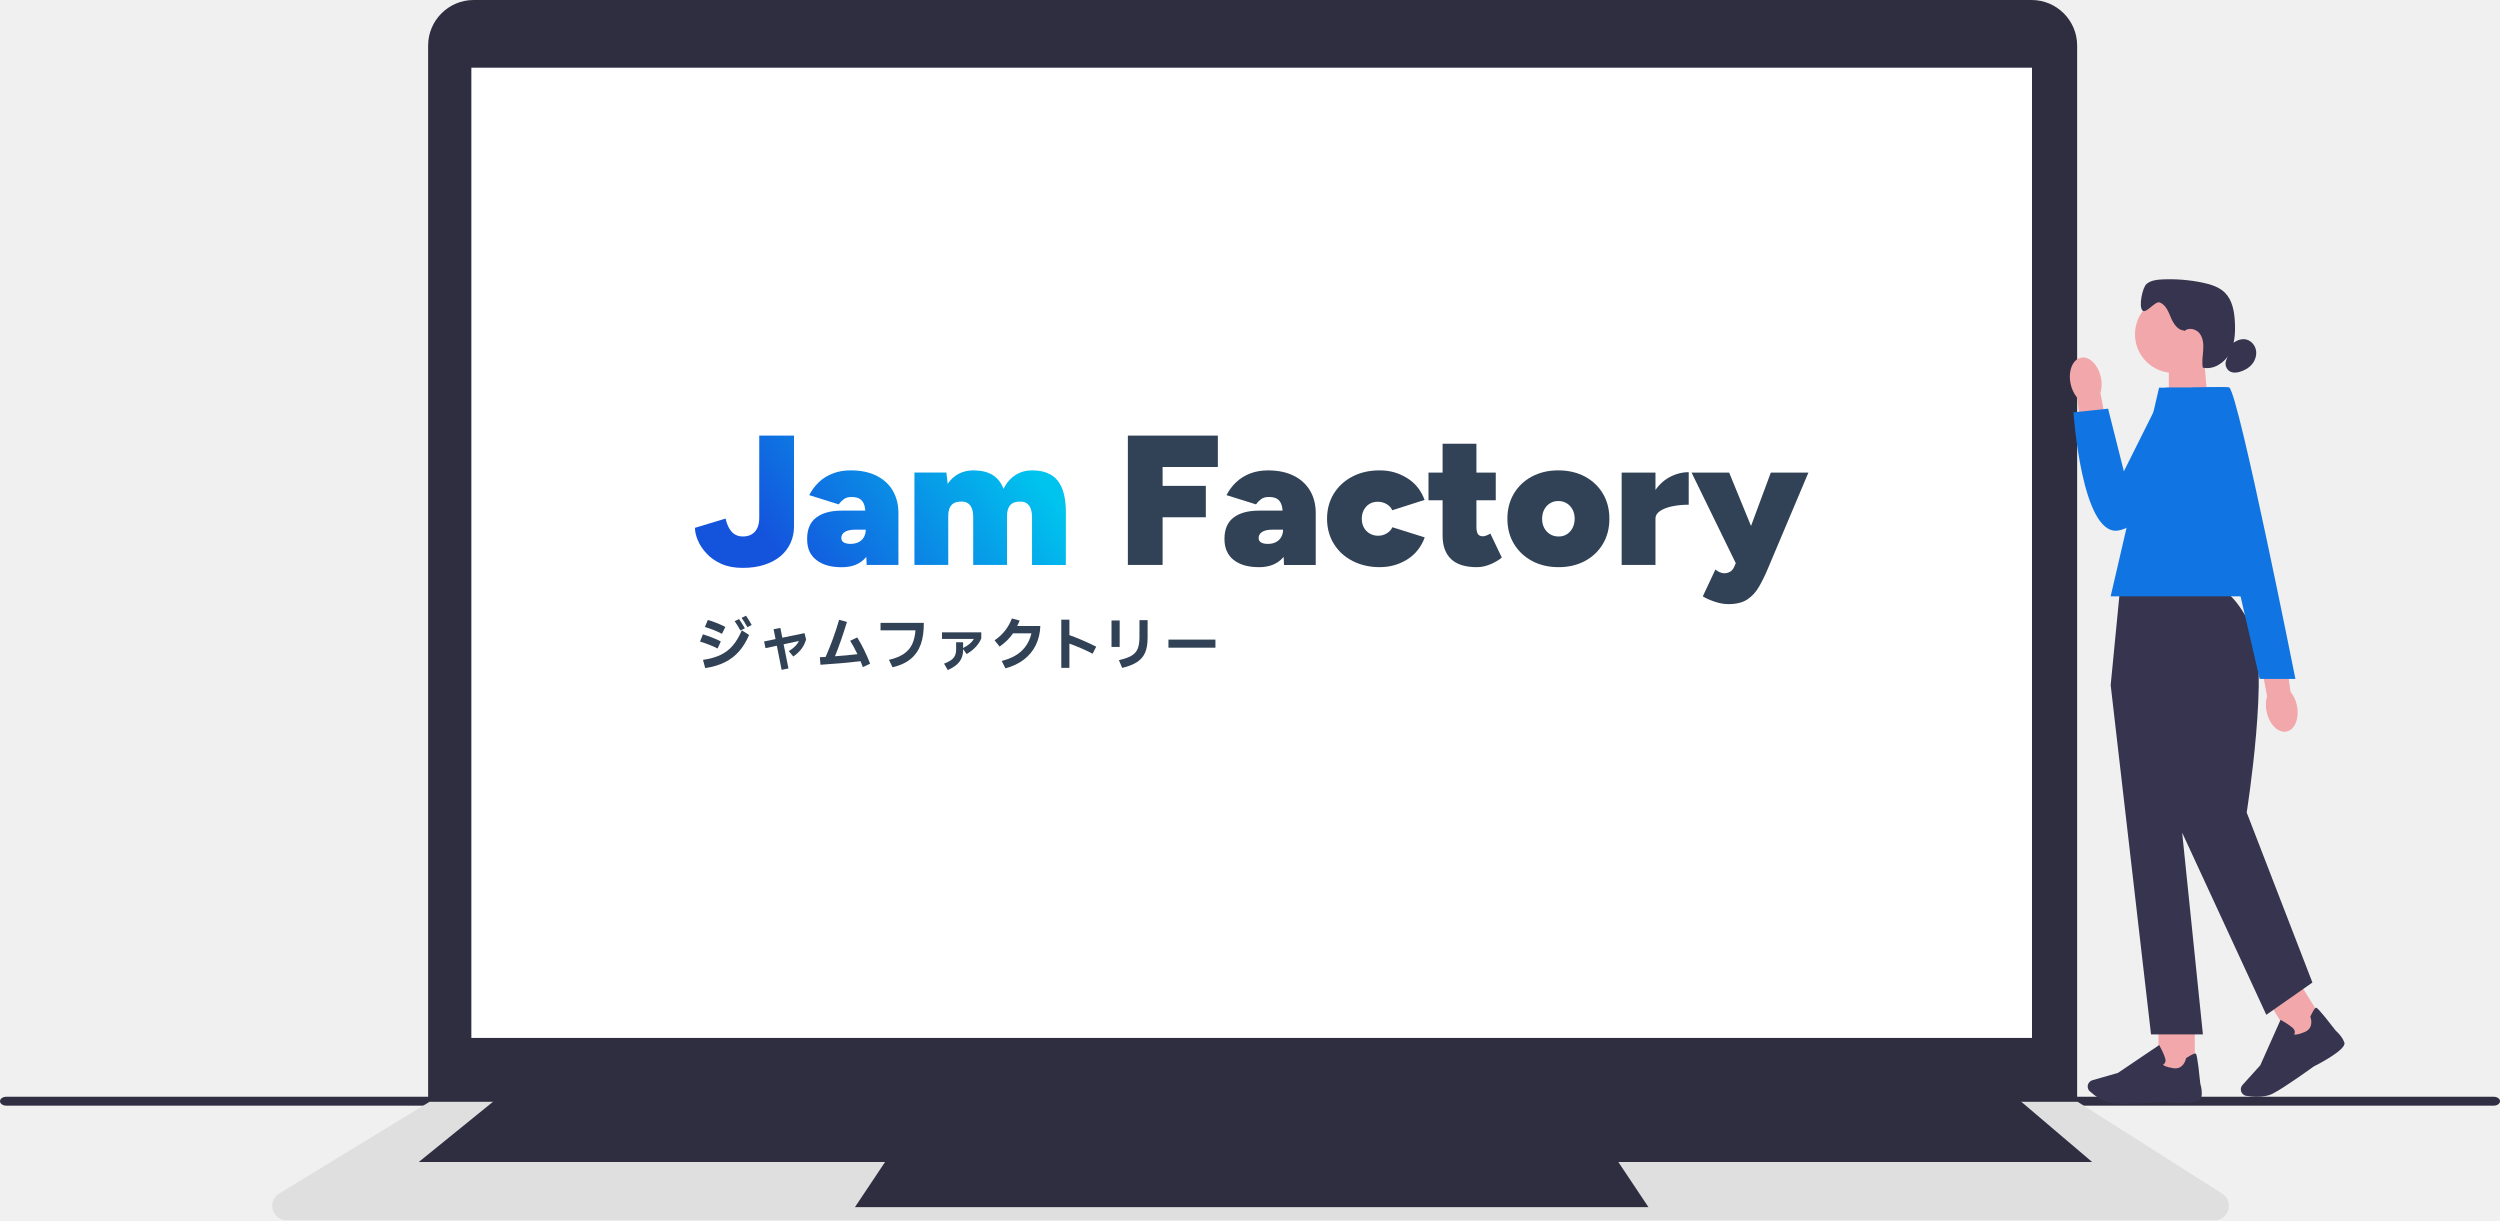
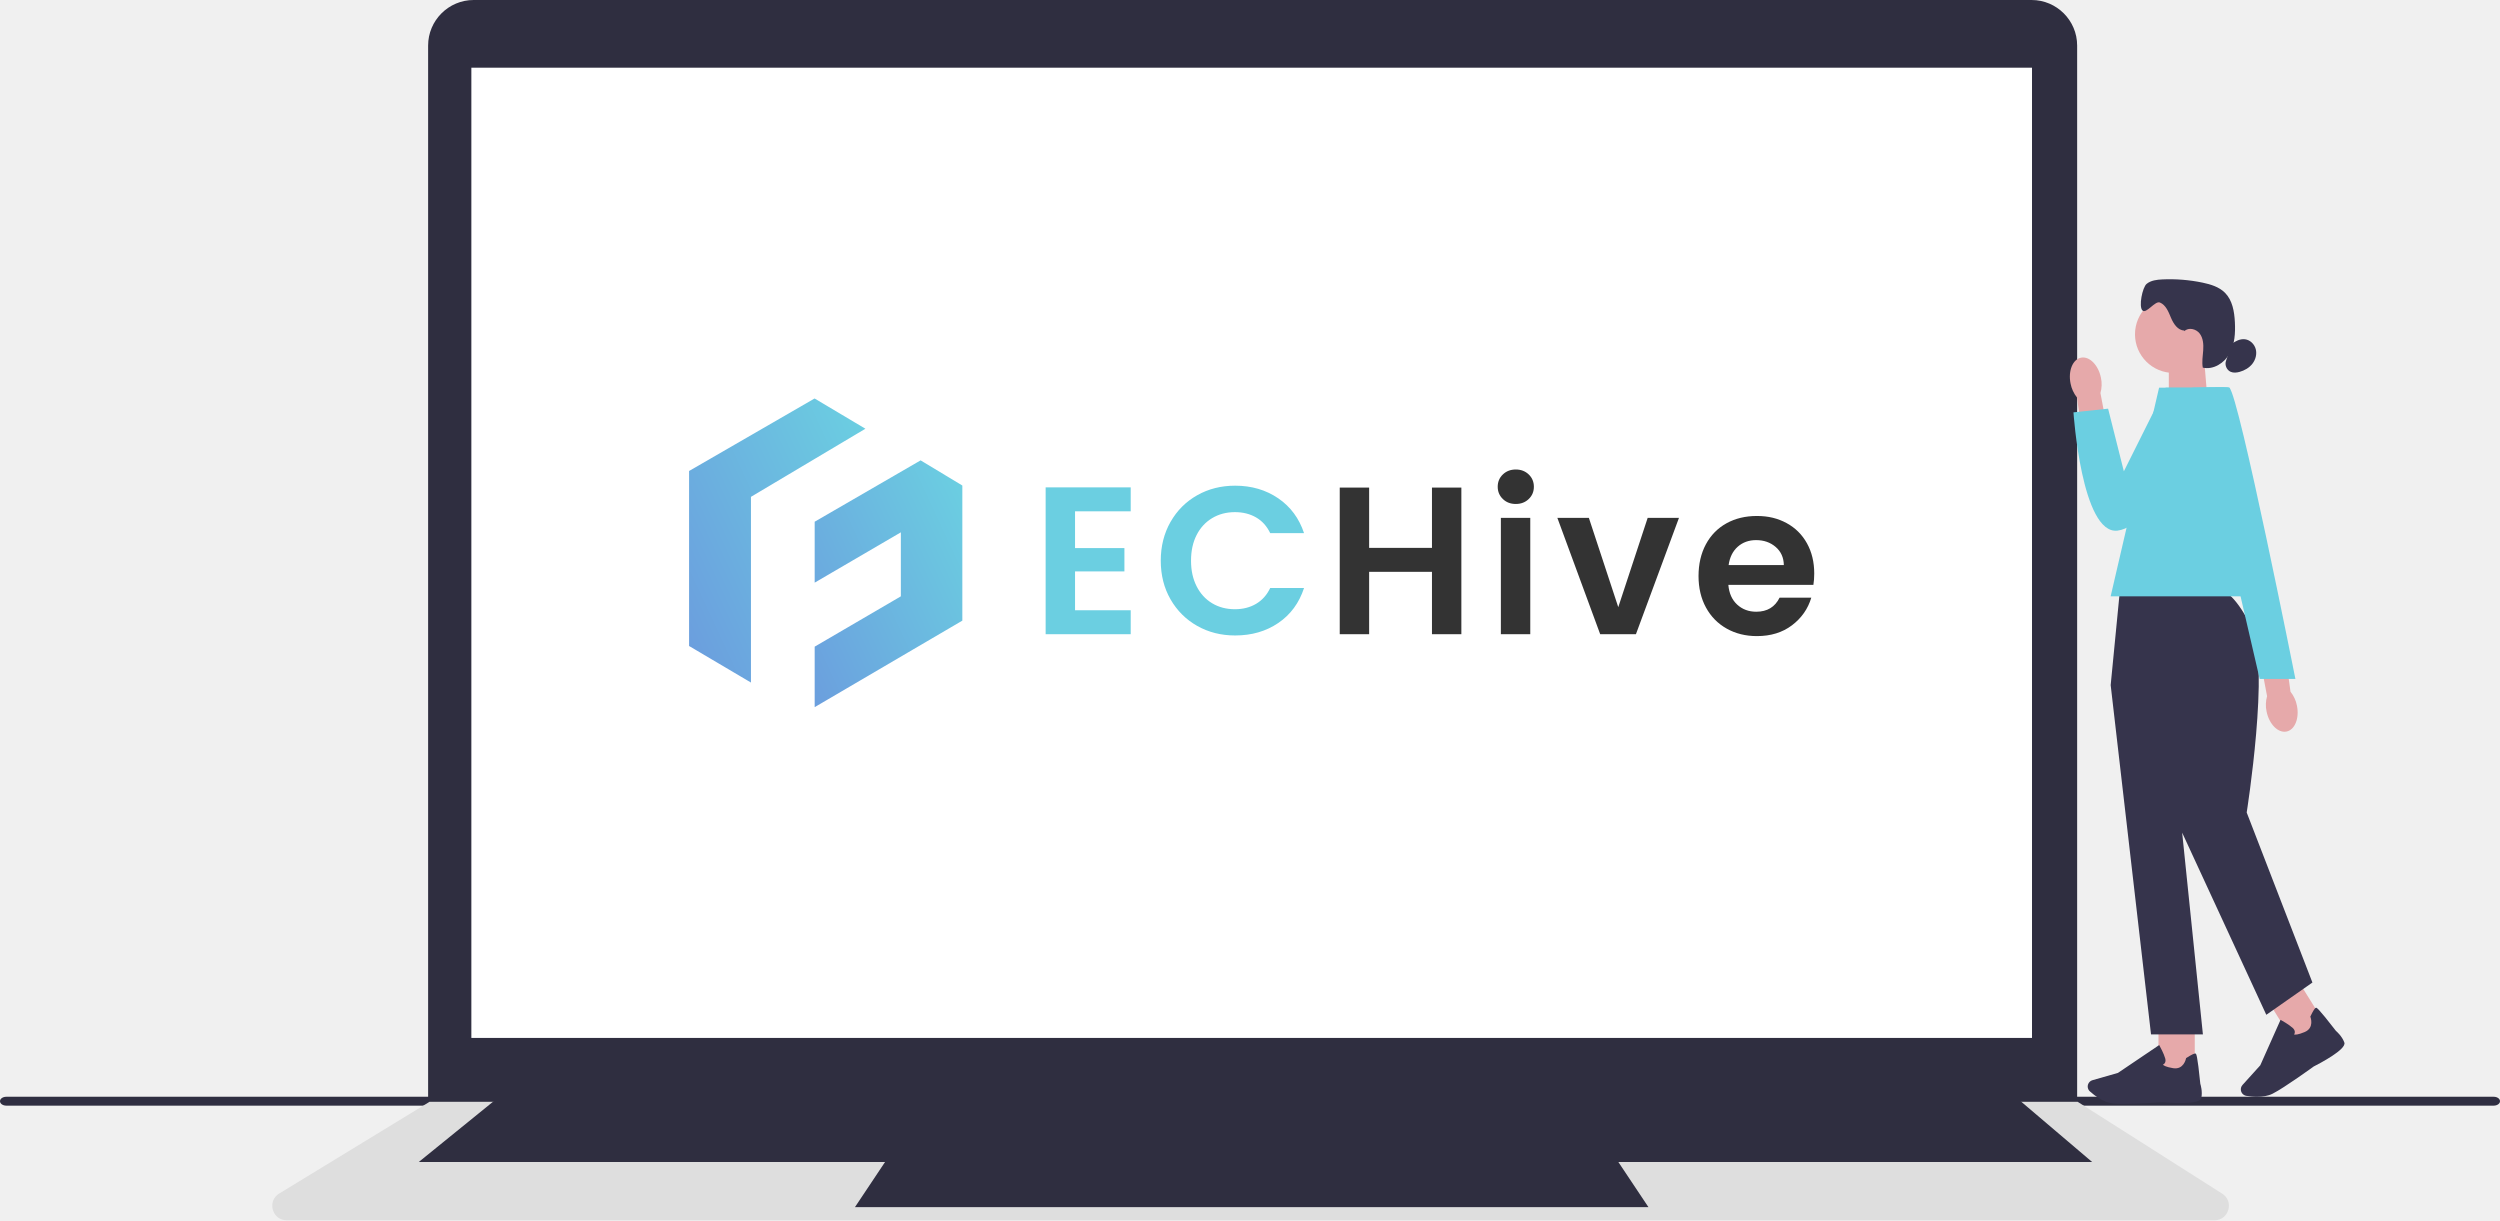
- <svg xmlns="http://www.w3.org/2000/svg" id="Layer_2" data-name="Layer 2" width="949.85" height="463.64" viewBox="0 0 949.85 463.64">
+ <svg xmlns="http://www.w3.org/2000/svg" xmlns:xlink="http://www.w3.org/1999/xlink" id="Layer_2" data-name="Layer 2" width="949.85" height="463.64" viewBox="0 0 949.85 463.64">
  <defs>
-     <linearGradient id="linear-gradient" x1="303.98" y1="221.49" x2="381.35" y2="164.62" gradientUnits="userSpaceOnUse">
-       <stop offset="0" stop-color="#1454dd" />
-       <stop offset="1" stop-color="#00c3ee" />
+     <linearGradient id="linear-gradient" x1="248.59" y1="228" x2="341.07" y2="185.12" gradientUnits="userSpaceOnUse">
+       <stop offset="0" stop-color="#6b9cde" />
+       <stop offset="1" stop-color="#6bcfe1" />
    </linearGradient>
+     <linearGradient id="linear-gradient-2" x1="291.38" y1="239.54" x2="374.97" y2="200.78" xlink:href="#linear-gradient" />
  </defs>
  <g id="Layer_1-2" data-name="Layer 1">
    <g>
-       <path d="M0,418.39c0,.94,1.07,1.69,2.41,1.69h945.03c1.33,0,2.41-.75,2.41-1.69s-1.07-1.69-2.41-1.69H2.41c-1.33,0-2.41.75-2.41,1.69Z" style="fill: #2f2e43; stroke-width: 0px;" />
-       <path d="M789.19,420.78H162.66V17.31c0-9.54,7.76-17.31,17.31-17.31h591.91c9.54,0,17.31,7.76,17.31,17.31v403.47Z" style="fill: #2f2e41; stroke-width: 0px;" />
-       <path d="M841.34,463.64H108.95c-2.53,0-4.6-1.57-5.29-4.01-.68-2.43.27-4.86,2.43-6.17l57.09-34.83h626.22l.18.11,54.72,34.77c2.11,1.34,3.03,3.76,2.33,6.17-.7,2.4-2.77,3.96-5.27,3.96h-.02Z" style="fill: #dfdfdf; stroke-width: 0px;" />
-       <rect x="179.09" y="25.72" width="592.95" height="368.63" style="fill: #fff; stroke-width: 0px;" />
-       <polygon points="794.9 441.5 159.09 441.5 190.52 416 764.9 416 794.9 441.5" style="fill: #2f2e41; stroke-width: 0px;" />
-       <polygon points="626.31 458.64 324.83 458.64 336.26 441.5 614.88 441.5 626.31 458.64" style="fill: #2f2e41; stroke-width: 0px;" />
-       <polygon points="838.74 152.18 824.02 157.02 824.02 135.82 837.38 135.82 838.74 152.18" style="fill: #f2a7aa; stroke-width: 0px;" />
-       <circle cx="825.84" cy="127.02" r="14.67" style="fill: #f2a7aa; stroke-width: 0px;" />
-       <path d="M829.87,125.57c-2.46-.07-4.07-2.56-5.02-4.82-.95-2.27-1.94-4.87-4.21-5.81-1.86-.77-5.15,4.4-6.62,3.03-1.53-1.43-.04-8.81,1.59-10.13s3.85-1.58,5.95-1.68c5.11-.24,10.26.18,15.27,1.22,3.1.65,6.29,1.62,8.53,3.86,2.83,2.84,3.56,7.13,3.76,11.14.21,4.1-.03,8.4-2.02,11.98-1.99,3.59-6.17,6.24-10.17,5.32-.4-2.18,0-4.41.16-6.62.15-2.21,0-4.59-1.35-6.35s-4.23-2.45-5.8-.89" style="fill: #36344e; stroke-width: 0px;" />
-       <path d="M847.92,130.65c1.47-1.08,3.22-1.97,5.03-1.75,1.95.24,3.6,1.85,4.1,3.75s-.06,4-1.27,5.55-3,2.58-4.9,3.1c-1.1.3-2.3.42-3.35-.03-1.54-.66-2.37-2.64-1.77-4.2" style="fill: #36344e; stroke-width: 0px;" />
-       <rect x="820.09" y="388" width="13.79" height="19.56" style="fill: #f2a7aa; stroke-width: 0px;" />
-       <path d="M806.66,419.41c-1.45,0-2.74-.04-3.71-.13-3.66-.34-7.16-3.04-8.92-4.62-.79-.71-1.04-1.84-.63-2.82h0c.29-.7.88-1.22,1.61-1.43l9.68-2.77,15.67-10.58.17.31c.07.12,1.6,2.89,2.12,4.76.2.71.14,1.31-.15,1.77-.21.32-.49.5-.73.61.28.3,1.17.9,3.91,1.34,3.99.64,4.84-3.51,4.87-3.68l.03-.14.12-.08c1.9-1.23,3.07-1.78,3.48-1.66.25.08.67.2,1.81,11.49.11.35.91,2.95.37,5.43-.59,2.7-12.39,1.77-14.75,1.56-.07,0-8.9.64-14.96.64h.01Z" style="fill: #36344e; stroke-width: 0px;" />
-       <rect x="865.57" y="374.78" width="13.79" height="19.56" transform="translate(-71.33 519.95) rotate(-31.95)" style="fill: #f2a7aa; stroke-width: 0px;" />
-       <path d="M857.61,416.73c-1.62,0-3.11-.19-4.17-.38-1.04-.18-1.86-1.01-2.03-2.06h0c-.12-.75.1-1.5.61-2.07l6.75-7.47,7.7-17.27.31.17c.12.06,2.89,1.6,4.32,2.92.54.5.81,1.03.8,1.58,0,.38-.15.69-.29.9.4.1,1.47.14,4.03-.94,3.73-1.57,2.25-5.54,2.19-5.71l-.05-.13.06-.13c.97-2.05,1.66-3.14,2.07-3.25.25-.07.68-.18,7.61,8.79.28.24,2.33,2.02,3.19,4.42.93,2.6-9.58,8.06-11.69,9.13-.07.05-11.06,8.04-15.57,10.31-1.79.9-3.91,1.18-5.84,1.18h0Z" style="fill: #36344e; stroke-width: 0px;" />
-       <path d="M844.04,224.38h-38.61l-3.5,35.92,15.33,132.71h19.71l-7.88-76.65,31.97,69.2,17.52-12.26-24.97-64.6s8.92-56.28,1.91-70.3-11.48-14.02-11.48-14.02h0Z" style="fill: #36344e; stroke-width: 0px;" />
-       <polygon points="863.24 226.57 801.92 226.57 820.32 147.3 847.03 147.3 863.24 226.57" style="fill: #1075e2; stroke-width: 0px;" />
-       <path id="uuid-52db3307-ec3e-496d-a5d4-9d1f33ffc652-45-45-44-44-115" d="M786.69,145.73c-.98-4.82.81-9.23,4-9.84s6.56,2.8,7.54,7.63c.42,1.92.35,3.91-.19,5.81l3.88,20.49-10.02,1.58-2.76-20.36c-1.24-1.55-2.08-3.37-2.45-5.31h0Z" style="fill: #f2a7aa; stroke-width: 0px;" />
-       <path d="M846.38,147.3h-23.56l-15.88,31.77-5.99-23.8-13.16,1.4s3.11,46.51,16.73,44.94c13.61-1.57,45.36-43.48,41.87-54.3h-.01Z" style="fill: #1075e2; stroke-width: 0px;" />
-       <path id="uuid-2800d917-a06e-4fc6-b661-0f9df9cadefc-46-46-45-45-116" d="M872.7,268.11c.98,4.82-.81,9.23-4,9.84s-6.56-2.8-7.54-7.63c-.42-1.92-.35-3.91.19-5.81l-3.88-20.49,10.02-1.58,2.76,20.36c1.24,1.55,2.08,3.37,2.45,5.31h0Z" style="fill: #f2a7aa; stroke-width: 0px;" />
-       <path d="M832.95,147.3s13.39-.57,14.08,0c3.65,2.99,25.09,110.66,25.09,110.66h-13.58l-25.6-110.66h0Z" style="fill: #1075e2; stroke-width: 0px;" />
+       <path d="M0,418.39c0,.94,1.07,1.69,2.41,1.69h945.03c1.33,0,2.41-.75,2.41-1.69s-1.07-1.69-2.41-1.69H2.41c-1.33,0-2.41.75-2.41,1.69Z" style="fill: #2f2e41;" />
+       <path d="M789.19,420.78H162.66V17.31c0-9.54,7.76-17.31,17.31-17.31h591.91c9.54,0,17.31,7.76,17.31,17.31v403.47Z" style="fill: #2f2e40;" />
+       <path d="M841.34,463.64H108.95c-2.53,0-4.6-1.57-5.29-4.01-.68-2.43.27-4.86,2.43-6.17l57.09-34.83h626.22l.18.11,54.72,34.77c2.11,1.34,3.03,3.76,2.33,6.17-.7,2.4-2.77,3.96-5.27,3.96h-.02Z" style="fill: #dedede;" />
+       <rect x="179.09" y="25.72" width="592.95" height="368.63" style="fill: #fff;" />
+       <polygon points="794.9 441.5 159.09 441.5 190.52 416 764.9 416 794.9 441.5" style="fill: #2f2e40;" />
+       <polygon points="626.31 458.64 324.83 458.64 336.26 441.5 614.88 441.5 626.31 458.64" style="fill: #2f2e40;" />
+       <polygon points="838.74 152.18 824.02 157.02 824.02 135.82 837.38 135.82 838.74 152.18" style="fill: #e6a9aa;" />
+       <circle cx="825.84" cy="127.02" r="14.67" style="fill: #e6a9aa;" />
+       <path d="M829.87,125.57c-2.46-.07-4.07-2.56-5.02-4.82-.95-2.27-1.94-4.87-4.21-5.81-1.86-.77-5.15,4.4-6.62,3.03-1.53-1.43-.04-8.81,1.59-10.13s3.85-1.58,5.95-1.68c5.11-.24,10.26.18,15.27,1.22,3.1.65,6.29,1.62,8.53,3.86,2.83,2.84,3.56,7.13,3.76,11.14.21,4.1-.03,8.4-2.02,11.98-1.99,3.59-6.17,6.24-10.17,5.32-.4-2.18,0-4.41.16-6.62.15-2.21,0-4.59-1.35-6.35s-4.23-2.45-5.8-.89" style="fill: #36344c;" />
+       <path d="M847.92,130.65c1.47-1.08,3.22-1.97,5.03-1.75,1.95.24,3.6,1.85,4.1,3.75s-.06,4-1.27,5.55-3,2.58-4.9,3.1c-1.1.3-2.3.42-3.35-.03-1.54-.66-2.37-2.64-1.77-4.2" style="fill: #36344c;" />
+       <rect x="820.09" y="388" width="13.79" height="19.56" style="fill: #e6a9aa;" />
+       <path d="M806.66,419.41c-1.45,0-2.74-.04-3.71-.13-3.66-.34-7.16-3.04-8.92-4.62-.79-.71-1.04-1.84-.63-2.82h0c.29-.7.88-1.22,1.61-1.43l9.68-2.77,15.67-10.58.17.31c.07.12,1.6,2.89,2.12,4.76.2.71.14,1.31-.15,1.77-.21.32-.49.5-.73.61.28.3,1.17.9,3.91,1.34,3.99.64,4.84-3.51,4.87-3.68l.03-.14.12-.08c1.9-1.23,3.07-1.78,3.48-1.66.25.08.67.2,1.81,11.49.11.35.91,2.95.37,5.43-.59,2.7-12.39,1.77-14.75,1.56-.07,0-8.9.64-14.96.64h.01Z" style="fill: #36344c;" />
+       <rect x="865.57" y="374.78" width="13.79" height="19.56" transform="translate(-71.33 519.95) rotate(-31.95)" style="fill: #e6a9aa;" />
+       <path d="M857.61,416.73c-1.62,0-3.11-.19-4.17-.38-1.04-.18-1.86-1.01-2.03-2.06h0c-.12-.75.1-1.5.61-2.07l6.75-7.47,7.7-17.27.31.17c.12.06,2.89,1.6,4.32,2.92.54.5.81,1.03.8,1.58,0,.38-.15.69-.29.9.4.1,1.47.14,4.03-.94,3.73-1.57,2.25-5.54,2.19-5.71l-.05-.13.06-.13c.97-2.05,1.66-3.14,2.07-3.25.25-.07.68-.18,7.61,8.79.28.24,2.33,2.02,3.19,4.42.93,2.6-9.58,8.06-11.69,9.13-.07.05-11.06,8.04-15.57,10.31-1.79.9-3.91,1.18-5.84,1.18h0Z" style="fill: #36344c;" />
+       <path d="M844.04,224.38h-38.61l-3.5,35.92,15.33,132.71h19.71l-7.88-76.65,31.97,69.2,17.52-12.26-24.97-64.6s8.92-56.28,1.91-70.3c-7.01-14.02-11.48-14.02-11.48-14.02h0Z" style="fill: #36344c;" />
+       <polygon points="863.24 226.57 801.92 226.57 820.32 147.3 847.03 147.3 863.24 226.57" style="fill: #6bcfe1;" />
+       <path id="uuid-52db3307-ec3e-496d-a5d4-9d1f33ffc652-45-45-44-44-115" d="M786.69,145.73c-.98-4.82.81-9.23,4-9.84,3.19-.61,6.56,2.8,7.54,7.63.42,1.92.35,3.91-.19,5.81l3.88,20.49-10.02,1.58-2.76-20.36c-1.24-1.55-2.08-3.37-2.45-5.31h0Z" style="fill: #e6a9aa;" />
+       <path d="M846.38,147.3h-23.56l-15.88,31.77-5.99-23.8-13.16,1.4s3.11,46.51,16.73,44.94c13.61-1.57,45.36-43.48,41.87-54.3h-.01Z" style="fill: #6bcfe1;" />
+       <path id="uuid-2800d917-a06e-4fc6-b661-0f9df9cadefc-46-46-45-45-116" d="M872.7,268.11c.98,4.82-.81,9.23-4,9.84s-6.56-2.8-7.54-7.63c-.42-1.92-.35-3.91.19-5.81l-3.88-20.49,10.02-1.58,2.76,20.36c1.24,1.55,2.08,3.37,2.45,5.31h0Z" style="fill: #e6a9aa;" />
+       <path d="M832.95,147.3s13.39-.57,14.08,0c3.65,2.99,25.09,110.66,25.09,110.66h-13.58l-25.6-110.66h0Z" style="fill: #6bcfe1;" />
      <g>
-         <path d="M401.82,182.57c-2.1-2.57-5.33-3.86-9.7-3.86-2.34,0-4.44.59-6.31,1.78-1.87,1.21-3.39,2.94-4.53,5.24-.91-2.39-2.32-4.15-4.22-5.31-1.9-1.14-4.33-1.71-7.29-1.71-1.99,0-3.81.44-5.49,1.29-1.67.88-3.08,2.15-4.22,3.82l-.49-4.28h-12.14v35.1h12.85v-18.67c0-1.91.45-3.31,1.36-4.21.89-.88,2.25-1.29,4.06-1.18.91.04,1.65.31,2.25.77.6.46,1.05,1.14,1.36,2,.31.88.45,1.97.45,3.33v17.97h12.85v-18.67c0-1.91.47-3.31,1.36-4.21.91-.88,2.28-1.29,4.08-1.18.89.04,1.65.31,2.23.77.6.46,1.05,1.14,1.36,2,.31.88.47,1.97.47,3.33v17.97h12.85v-20.07c0-5.42-1.05-9.43-3.15-12ZM339.22,186.43c-1.43-2.44-3.5-4.32-6.2-5.68-2.72-1.36-5.98-2.04-9.79-2.04-2.48,0-4.73.37-6.74,1.16-2.03.77-3.79,1.84-5.29,3.25-1.49,1.4-2.74,3.07-3.75,5l11.2,3.51c.54-.75,1.18-1.4,1.94-1.97.76-.57,1.74-.83,2.92-.83,1.72,0,2.94.37,3.7,1.12.76.75,1.25,1.78,1.43,3.09.04.31.07.66.11.97h-8.97c-4.13,0-7.36.88-9.66,2.63-2.32,1.75-3.46,4.48-3.46,8.12s1.14,6.12,3.46,7.96c2.3,1.86,5.53,2.79,9.66,2.79s7.03-1.25,9.21-3.73c.07-.07.09-.15.16-.22l.13,3.09h12.07v-19.72c0-3.22-.71-6.05-2.14-8.49ZM328.23,204.09c-.47.81-1.14,1.45-1.99,1.89-.87.44-1.9.66-3.08.66-1.09,0-1.96-.18-2.57-.55-.62-.37-.94-.92-.94-1.62,0-1.03.45-1.82,1.36-2.39.89-.55,2.19-.83,3.86-.83h4.06c0,1.07-.25,2.02-.71,2.85ZM288.47,165.5v31.24c0,1.6-.27,2.92-.78,3.97-.54,1.05-1.25,1.84-2.19,2.35-.94.53-2.01.77-3.26.77-1.65,0-3.03-.55-4.13-1.67-1.09-1.14-1.92-2.83-2.43-5.13l-11.64,3.51c0,1.4.36,2.98,1.07,4.69.71,1.73,1.81,3.42,3.3,5.02,1.47,1.62,3.35,2.94,5.62,3.97,2.3,1.03,4.97,1.54,8.08,1.54s5.78-.37,8.21-1.14c2.43-.79,4.48-1.86,6.18-3.27,1.67-1.4,2.97-3.07,3.84-5.02.89-1.93,1.34-4.06,1.34-6.36v-34.46h-13.21Z" style="fill: url(#linear-gradient); stroke-width: 0px;" />
+         <path d="M555.23,185.25v55.71h-11.17v-23.7h-23.87v23.7h-11.17v-55.71h11.17v22.91h23.87v-22.91h11.17Z" style="fill: #333;" />
+         <path d="M571,189.6c-1.3-1.25-1.96-2.81-1.96-4.67s.65-3.42,1.96-4.67c1.3-1.25,2.94-1.88,4.91-1.88s3.6.63,4.91,1.88c1.3,1.25,1.96,2.81,1.96,4.67s-.65,3.42-1.96,4.67c-1.3,1.25-2.94,1.88-4.91,1.88s-3.61-.62-4.91-1.88ZM581.41,196.75v44.22h-11.17v-44.22h11.17Z" style="fill: #333;" />
+         <path d="M614.85,230.67l11.17-33.92h11.89l-16.36,44.22h-13.57l-16.28-44.22h11.97l11.17,33.92Z" style="fill: #333;" />
+         <path d="M689,222.21h-32.33c.27,3.19,1.38,5.69,3.35,7.5,1.97,1.81,4.39,2.71,7.26,2.71,4.15,0,7.1-1.78,8.86-5.35h12.05c-1.28,4.26-3.72,7.76-7.34,10.5-3.62,2.74-8.06,4.11-13.33,4.11-4.26,0-8.07-.94-11.45-2.83-3.38-1.89-6.01-4.56-7.9-8.02-1.89-3.46-2.83-7.45-2.83-11.97s.93-8.59,2.79-12.05c1.86-3.46,4.47-6.12,7.82-7.98,3.35-1.86,7.21-2.79,11.57-2.79s7.97.91,11.29,2.71c3.32,1.81,5.91,4.38,7.74,7.7,1.84,3.33,2.75,7.14,2.75,11.45,0,1.6-.11,3.03-.32,4.31ZM677.75,214.7c-.05-2.87-1.09-5.17-3.11-6.9-2.02-1.73-4.5-2.59-7.42-2.59-2.77,0-5.1.84-6.98,2.51-1.89,1.68-3.05,4-3.47,6.98h20.99Z" style="fill: #333;" />
+         <polygon points="408.45 194.27 408.45 208.24 427.21 208.24 427.21 217.1 408.45 217.1 408.45 231.86 429.6 231.86 429.6 240.96 397.28 240.96 397.28 185.17 429.6 185.17 429.6 194.27 408.45 194.27" style="fill: #6bcfe1;" />
+         <path d="M444.73,198.3c2.47-4.34,5.85-7.72,10.14-10.14,4.28-2.42,9.09-3.63,14.41-3.63,6.23,0,11.68,1.6,16.36,4.79,4.68,3.19,7.95,7.61,9.82,13.25h-12.85c-1.28-2.66-3.07-4.66-5.39-5.99-2.31-1.33-4.99-2-8.02-2-3.25,0-6.13.76-8.66,2.28-2.53,1.52-4.5,3.66-5.91,6.43-1.41,2.77-2.11,6.01-2.11,9.74s.7,6.9,2.11,9.7c1.41,2.79,3.38,4.95,5.91,6.47,2.53,1.52,5.41,2.27,8.66,2.27,3.03,0,5.71-.68,8.02-2.04,2.32-1.36,4.11-3.36,5.39-6.03h12.85c-1.86,5.69-5.12,10.12-9.78,13.29-4.66,3.17-10.12,4.75-16.4,4.75-5.32,0-10.12-1.21-14.41-3.63-4.28-2.42-7.66-5.79-10.14-10.1s-3.71-9.21-3.71-14.69,1.24-10.39,3.71-14.73Z" style="fill: #6bcfe1;" />
        <g>
-           <path d="M428.52,214.65v-49.14h34.19v11.93h-20.99v7.16h16.42v11.93h-16.42v18.11h-13.21Z" style="fill: #314156; stroke-width: 0px;" />
-           <path d="M478.35,215.49c-4.14,0-7.36-.92-9.67-2.77s-3.46-4.5-3.46-7.97c0-3.65,1.15-6.35,3.46-8.11s5.53-2.63,9.67-2.63h10.49v7.23h-5.43c-1.67,0-2.95.28-3.85.84-.9.56-1.36,1.36-1.36,2.39,0,.7.31,1.24.93,1.62s1.47.56,2.57.56c1.19,0,2.21-.22,3.07-.67.86-.44,1.52-1.08,2-1.89.47-.82.71-1.77.71-2.84h3.35c0,4.54-1.09,8.05-3.28,10.53-2.19,2.48-5.26,3.72-9.21,3.72ZM487.85,214.65l-.36-8.07v-9.13c0-1.64-.1-3.11-.29-4.42-.19-1.31-.67-2.34-1.43-3.09-.76-.75-2-1.12-3.71-1.12-1.19,0-2.17.28-2.93.84s-1.4,1.22-1.93,1.97l-11.21-3.51c1-1.92,2.25-3.58,3.75-4.98,1.5-1.4,3.26-2.49,5.28-3.26,2.02-.77,4.27-1.16,6.75-1.16,3.81,0,7.07.68,9.78,2.04,2.71,1.36,4.78,3.25,6.21,5.69,1.43,2.43,2.14,5.26,2.14,8.49v19.73h-12.06Z" style="fill: #314156; stroke-width: 0px;" />
-           <path d="M524.33,215.49c-3.9,0-7.38-.78-10.42-2.35-3.05-1.57-5.43-3.74-7.14-6.53-1.71-2.78-2.57-5.95-2.57-9.51s.86-6.78,2.57-9.55c1.71-2.76,4.07-4.93,7.07-6.49,3-1.57,6.45-2.35,10.35-2.35s7.21.96,10.35,2.88c3.14,1.92,5.38,4.7,6.71,8.35l-12.28,3.93c-.38-.94-1.08-1.71-2.11-2.32-1.02-.61-2.15-.91-3.39-.91s-2.24.27-3.14.81c-.91.54-1.62,1.3-2.14,2.28-.53.98-.79,2.11-.79,3.37s.26,2.38.79,3.33c.52.96,1.26,1.72,2.21,2.28s2.02.84,3.21.84,2.28-.3,3.28-.91c1-.61,1.71-1.38,2.14-2.32l12.28,3.86c-1.33,3.65-3.56,6.45-6.67,8.39-3.12,1.94-6.56,2.91-10.32,2.91Z" style="fill: #314156; stroke-width: 0px;" />
-           <path d="M542.74,190.08v-10.53h25.56v10.53h-25.56ZM561.16,215.49c-4.43,0-7.71-1.03-9.85-3.09-2.14-2.06-3.21-5.01-3.21-8.85v-34.96h12.85v31.52c0,1.31.19,2.25.57,2.81.38.56,1.02.84,1.93.84.38,0,.86-.12,1.43-.35.57-.23,1.02-.47,1.36-.7l4.35,9.13c-1.09.94-2.52,1.78-4.28,2.53-1.76.75-3.47,1.12-5.14,1.12Z" style="fill: #314156; stroke-width: 0px;" />
-           <path d="M592.21,215.49c-3.81,0-7.17-.78-10.1-2.35s-5.22-3.73-6.89-6.49-2.5-5.94-2.5-9.55.82-6.78,2.46-9.55c1.64-2.76,3.93-4.93,6.85-6.49,2.93-1.57,6.27-2.35,10.03-2.35s7.17.78,10.1,2.35c2.93,1.57,5.21,3.73,6.85,6.49,1.64,2.76,2.46,5.94,2.46,9.55s-.82,6.79-2.46,9.55c-1.64,2.76-3.91,4.93-6.82,6.49s-6.24,2.35-9.99,2.35ZM592.21,203.84c1.19,0,2.24-.29,3.14-.88.9-.58,1.62-1.38,2.14-2.39.52-1.01.79-2.16.79-3.47s-.26-2.47-.79-3.47c-.53-1.01-1.25-1.8-2.18-2.39-.93-.58-2.01-.88-3.25-.88s-2.25.29-3.18.88c-.93.59-1.65,1.38-2.18,2.39-.53,1.01-.79,2.16-.79,3.47s.26,2.47.79,3.47c.52,1.01,1.26,1.8,2.21,2.39.95.59,2.05.88,3.28.88Z" style="fill: #314156; stroke-width: 0px;" />
-           <path d="M616.13,214.65v-35.1h12.85v35.1h-12.85ZM625.98,196.75c0-3.79.77-6.97,2.32-9.55,1.55-2.57,3.51-4.52,5.89-5.83,2.38-1.31,4.85-1.97,7.42-1.97v12.36c-2.24,0-4.32.2-6.25.6-1.93.4-3.47,1-4.64,1.79-1.17.8-1.75,1.76-1.75,2.88l-3-.28Z" style="fill: #314156; stroke-width: 0px;" />
-           <path d="M659.82,214.65l-17.13-35.1h14.28l10.64,25.97,4.35,9.13h-12.14ZM656.67,229.53c-1.67,0-3.43-.32-5.28-.95s-3.33-1.3-4.43-2l4.78-10.18c.52.42,1.08.76,1.68,1.02.59.26,1.15.39,1.68.39.76,0,1.49-.19,2.18-.56.69-.37,1.22-1.01,1.61-1.9l4.28-9.83,9.64-25.97h14.28l-15.35,36.36c-1.09,2.62-2.24,4.96-3.43,7.02-1.19,2.06-2.68,3.67-4.46,4.84-1.78,1.17-4.18,1.76-7.17,1.76Z" style="fill: #314156; stroke-width: 0px;" />
-         </g>
-         <g>
-           <path d="M272.66,246.38c-2.07-1.02-4.3-1.9-6.69-2.63l1.09-2.74c1.12.34,2.28.74,3.48,1.21s2.31.96,3.32,1.47l-1.2,2.7ZM267.11,250.7c2.57-.37,4.77-.98,6.58-1.83,1.81-.85,3.38-2.04,4.68-3.55,1.31-1.51,2.47-3.46,3.48-5.83l2.77,1.76c-1.07,2.47-2.35,4.56-3.84,6.25-1.49,1.7-3.28,3.07-5.38,4.11-2.1,1.05-4.59,1.79-7.47,2.23l-.83-3.14ZM274.31,240.81c-1.86-.98-4.02-1.84-6.49-2.59l1.12-2.68c2.34.69,4.55,1.57,6.65,2.65l-1.27,2.61ZM281.32,239.54c-.8-1.43-1.53-2.61-2.19-3.53l1.67-.81c.97,1.4,1.7,2.58,2.21,3.53l-1.69.81ZM283.97,238.29c-.8-1.42-1.54-2.6-2.21-3.53l1.67-.83c.86,1.23,1.58,2.41,2.16,3.53l-1.63.83Z" style="fill: #314156; stroke-width: 0px;" />
-           <path d="M305.66,240.55l.6,2.37c-.34,1.29-.9,2.45-1.67,3.5s-1.83,2.05-3.17,3.02l-1.72-2.04c1.01-.64,1.83-1.28,2.45-1.9.62-.62,1.08-1.28,1.38-1.96l-5.8,1.25,1.83,9.17-2.59.55-1.81-9.17-4.31.92-.54-2.55,4.35-.9-.74-3.75,2.57-.48.74,3.71,8.41-1.73Z" style="fill: #314156; stroke-width: 0px;" />
-           <path d="M327.83,253.47c-.27-.75-.56-1.49-.87-2.24-4.51.53-9.59.97-15.24,1.34l-.22-2.87c.48-.01,1.2-.05,2.19-.11,2.04-4.64,3.75-9.34,5.13-14.11l2.97.81c-1.49,4.9-3,9.25-4.55,13.05,2.69-.18,5.54-.44,8.54-.79-.97-2-1.89-3.7-2.77-5.09l2.7-1.27c.89,1.45,1.76,3.03,2.6,4.74.84,1.71,1.6,3.45,2.29,5.22l-2.77,1.32Z" style="fill: #314156; stroke-width: 0px;" />
-           <path d="M350.99,236.64c.03,3.17-.35,5.88-1.14,8.13-.79,2.25-2.06,4.1-3.8,5.55-1.75,1.46-4.06,2.53-6.93,3.21l-1.38-2.83c2.33-.54,4.21-1.29,5.63-2.26s2.48-2.17,3.17-3.62,1.12-3.23,1.28-5.33h-13.27v-2.85h16.44Z" style="fill: #314156; stroke-width: 0px;" />
-           <path d="M357.93,240.24h14.9v2.3c-.45,1.14-1.15,2.22-2.1,3.24-.95,1.02-2.11,1.93-3.48,2.73l-1.32-1.91v.31c0,1.8-.47,3.31-1.41,4.53s-2.41,2.26-4.42,3.13l-1.41-2.41c1.13-.44,2.02-.9,2.68-1.37.65-.47,1.13-1.03,1.44-1.68.3-.64.46-1.43.46-2.37v-2.72h2.65v2.19c1.03-.53,1.87-1.07,2.53-1.63.66-.56,1.19-1.17,1.57-1.83h-12.11v-2.5Z" style="fill: #314156; stroke-width: 0px;" />
-           <path d="M395.27,237.85c-.1,2.71-.69,5.14-1.76,7.31-1.07,2.16-2.58,3.99-4.53,5.47-1.95,1.48-4.28,2.58-6.98,3.3l-1.41-2.81c3.27-.83,5.82-2.13,7.64-3.89,1.82-1.76,3.04-3.97,3.65-6.61h-6.98c-.65.95-1.38,1.82-2.16,2.6-.79.78-1.77,1.6-2.94,2.45l-1.92-2.39c1.59-1.08,2.92-2.31,3.99-3.69,1.07-1.37,1.93-2.91,2.59-4.61l2.95.79c-.31.77-.63,1.47-.96,2.08h8.83Z" style="fill: #314156; stroke-width: 0px;" />
-           <path d="M415.12,248.38c-1.46-.78-2.99-1.5-4.58-2.18-1.6-.68-3.01-1.23-4.23-1.66v9.21h-3.08v-18.32h3.08v5.88c1.38.48,3,1.12,4.85,1.91,1.85.79,3.63,1.62,5.34,2.48l-1.38,2.68Z" style="fill: #314156; stroke-width: 0px;" />
-           <path d="M425.41,245.79h-3.1v-10.05h3.1v10.05ZM425.12,250.81c2.04-.45,3.61-1,4.72-1.65s1.9-1.49,2.36-2.55.71-2.46.72-4.23l.02-6.76h3.08v6.73c0,2.27-.31,4.13-.94,5.59-.63,1.46-1.64,2.66-3.03,3.58-1.4.92-3.3,1.67-5.69,2.24l-1.25-2.96Z" style="fill: #314156; stroke-width: 0px;" />
-           <path d="M461.79,246.08h-17.85v-3.07h17.85v3.07Z" style="fill: #314156; stroke-width: 0px;" />
+           <polygon points="261.81 178.95 261.81 245.44 285.32 259.33 285.32 188.77 328.8 162.89 309.49 151.4 261.81 178.95" style="fill: url(#linear-gradient);" />
+           <polygon points="309.53 198.22 309.53 221.37 342.27 202.25 342.27 226.57 309.53 245.69 309.53 268.67 365.63 235.8 365.63 184.47 349.78 174.91 309.53 198.22" style="fill: url(#linear-gradient-2);" />
        </g>
      </g>
    </g>
  </g>
</svg>
